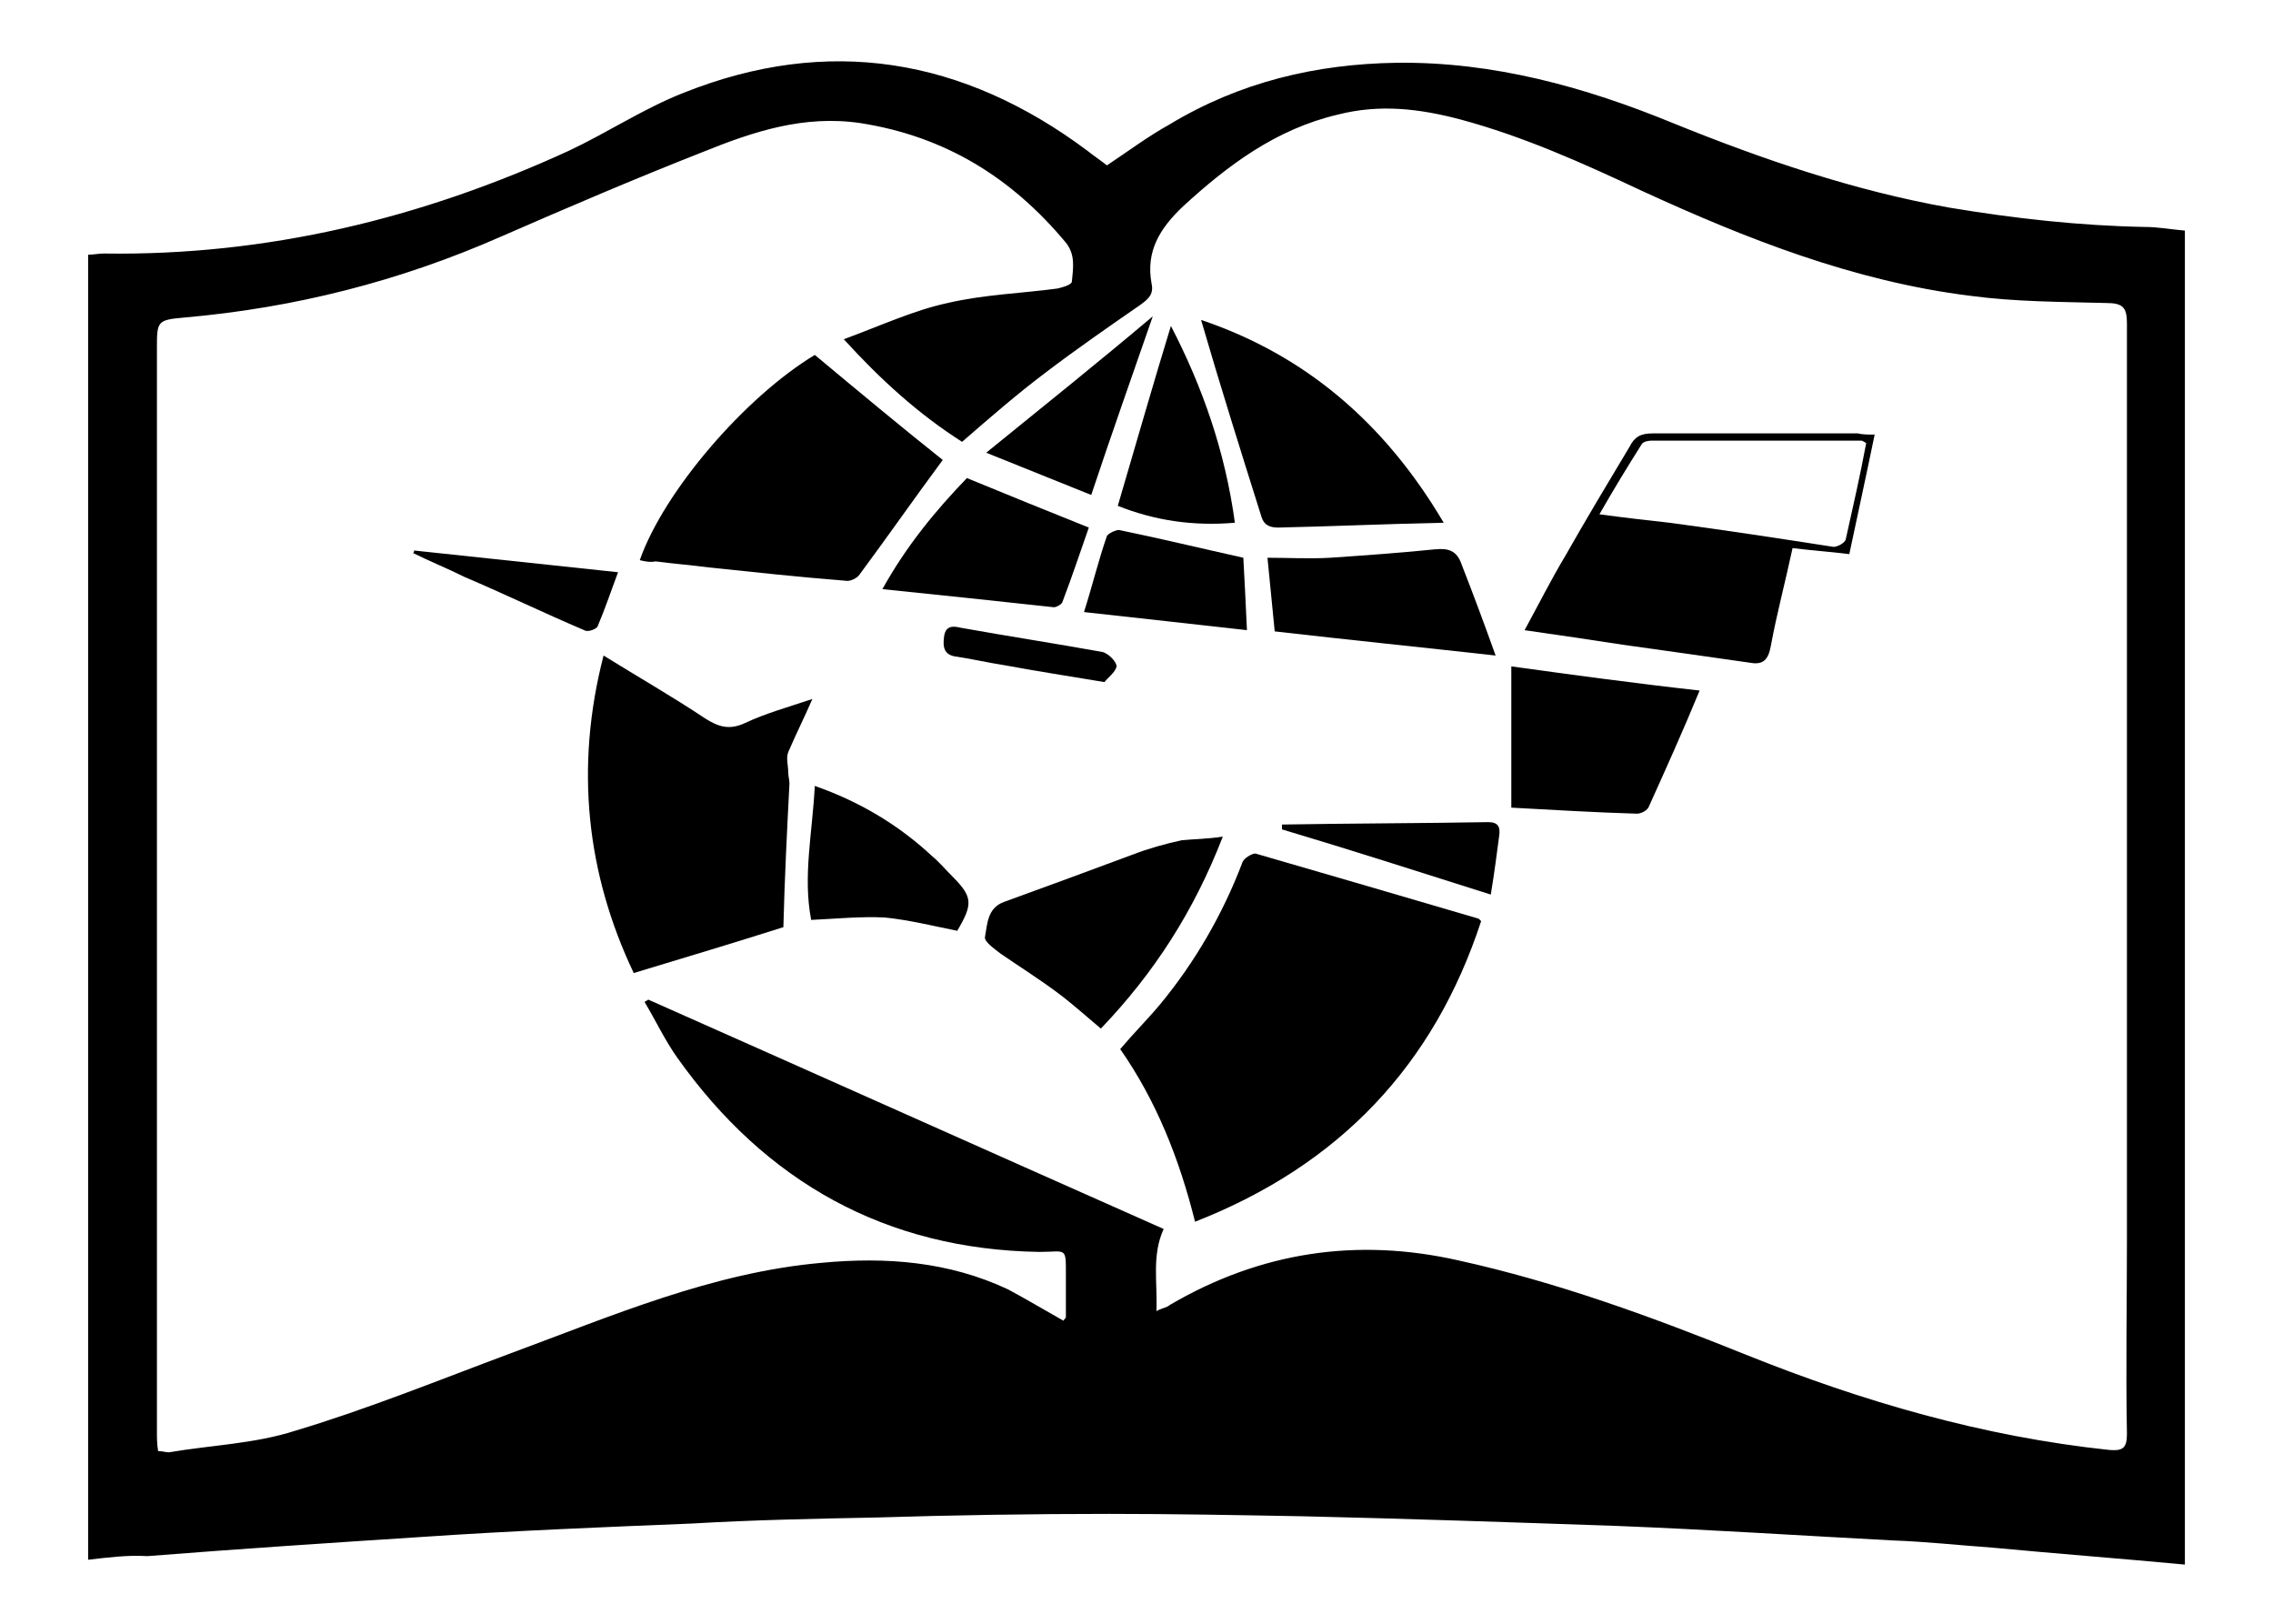
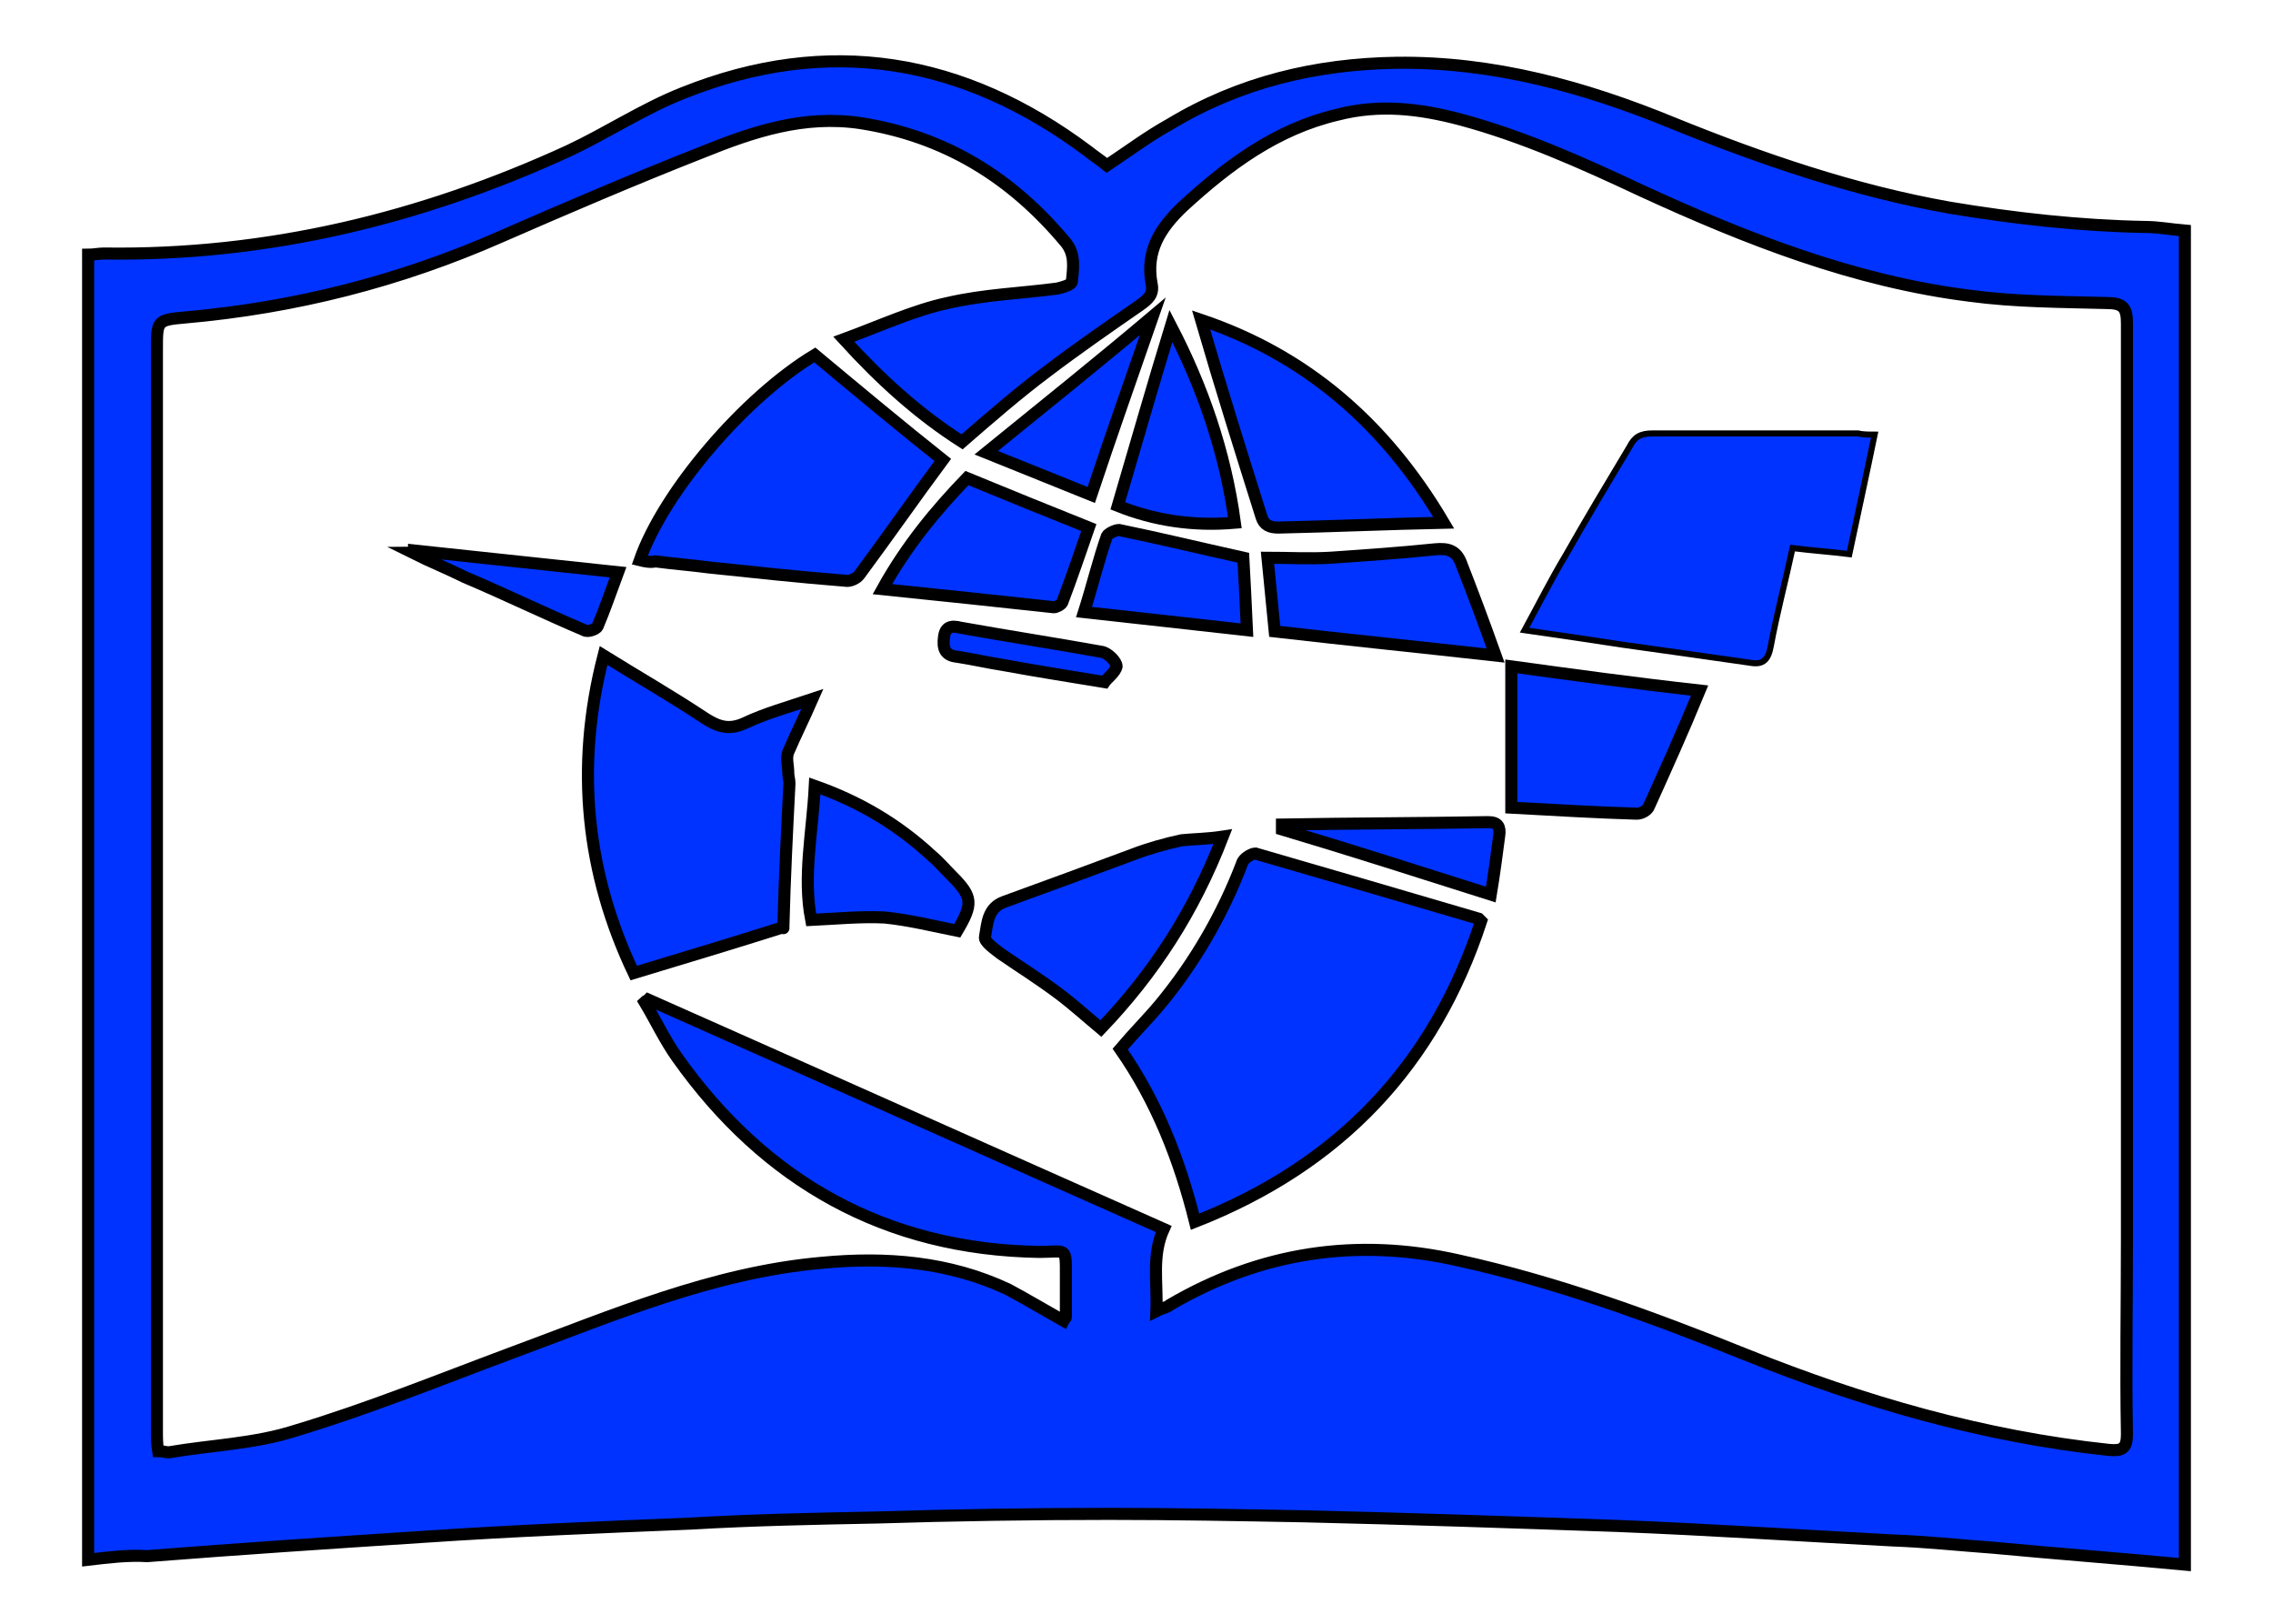
<svg xmlns="http://www.w3.org/2000/svg" version="1.1" id="Слой_1" x="0px" y="0px" viewBox="0 0 188.3 134.5" style="enable-background:new 0 0 188.3 134.5;" xml:space="preserve">
+   <style type="text/css">
+ 	.st0{fill:#0033FF;stroke:#000000;stroke-miterlimit:10;}
+ 	.st1{fill:#0033FF;stroke:#000000;stroke-width:0.5;stroke-miterlimit:10;}
+ </style>
  <g>
-     <path d="M7.3,129.2c0-36.1,0-72,0-108.1c0.4,0,0.9-0.1,1.3-0.1c13.5,0.2,26.3-2.9,38.5-8.5c3.2-1.5,6.2-3.5,9.5-4.8   c12-4.8,23.2-2.9,33.5,4.8c0.5,0.4,1.1,0.8,1.6,1.2c1.8-1.2,3.4-2.4,5.2-3.4c5.8-3.5,12.1-5,18.8-5.1c8-0.1,15.6,2,22.9,5   c7.4,3,15,5.6,22.9,7c5.4,0.9,10.8,1.5,16.2,1.6c1.1,0,2.1,0.2,3.3,0.3c0,36.9,0,73.7,0,110.5c-5.3-0.5-10.6-0.9-15.9-1.4   c-2.8-0.2-5.5-0.5-8.3-0.6c-7.6-0.4-15.2-0.9-22.8-1.2c-8.7-0.3-17.3-0.6-26-0.8c-5.4-0.1-10.7-0.2-16.1-0.2   c-6.4,0-12.9,0.1-19.3,0.3c-5.1,0.1-10.2,0.2-15.3,0.5c-7.4,0.3-14.8,0.6-22.2,1.1c-7.7,0.5-15.3,1-22.9,1.6   C10.6,128.8,9,129,7.3,129.2z M88.1,109.4c0.1-0.2,0.2-0.2,0.2-0.3c0-1.1,0-2.2,0-3.3c0-2.6,0.1-2.1-2.2-2.1   c-12.7-0.2-22.7-5.8-30-16.1c-1-1.4-1.8-3.1-2.7-4.6c0.1-0.1,0.2-0.1,0.3-0.2c14.2,6.3,28.5,12.7,42.7,19c-1,2.2-0.5,4.4-0.6,6.8   c0.6-0.3,0.9-0.3,1.1-0.5c7.5-4.4,15.5-5.6,23.9-3.7c8.2,1.8,16.1,4.7,23.8,7.8c9.7,3.9,19.7,6.8,30.1,7.9c1.1,0.1,1.5-0.1,1.5-1.3   c-0.1-5.4,0-10.8,0-16.2c0-25.3,0-50.5,0-75.8c0-1.3-0.3-1.7-1.7-1.7c-3.8-0.1-7.6-0.1-11.3-0.6c-9.6-1.2-18.5-4.7-27.2-8.7   c-4.9-2.3-9.8-4.5-15-5.9c-3.4-0.9-6.7-1.3-10.2-0.4c-5.1,1.2-9.1,4.2-12.8,7.6c-1.9,1.8-3.1,3.7-2.6,6.4c0.2,0.9-0.3,1.3-1,1.8   c-2.6,1.8-5.2,3.6-7.7,5.5c-2.4,1.8-4.7,3.8-7,5.8c-3.6-2.3-6.7-5.1-9.8-8.5c3-1.1,5.8-2.4,8.6-3c3-0.7,6.1-0.8,9.1-1.2   c0.4-0.1,1.2-0.3,1.2-0.6c0.1-1.1,0.3-2.2-0.5-3.2c-4.5-5.4-10-8.8-17-9.9c-4.7-0.7-8.9,0.7-13.1,2.4c-5.6,2.2-11.2,4.6-16.7,7   c-8.4,3.7-17.1,5.9-26.2,6.7c-2.3,0.2-2.3,0.3-2.3,2.6c0,29.9,0,59.8,0,89.7c0,0.5,0,1,0.1,1.6c0.4,0,0.6,0.1,0.9,0.1   c3.5-0.6,7.1-0.7,10.5-1.8c6-1.8,11.9-4.2,17.8-6.4c8.4-3.1,16.7-6.7,25.8-7.5c5.3-0.5,10.5-0.1,15.4,2.2   C85,107.6,86.5,108.5,88.1,109.4z" />
-     <path d="M122.7,76.3c-3.9,11.9-11.7,20.2-23.7,24.9c-1.3-5.2-3.2-10-6.2-14.3c1.1-1.3,2.3-2.5,3.3-3.7c2.9-3.5,5.2-7.5,6.8-11.7   c0.1-0.4,0.8-0.8,1.1-0.8c6.2,1.8,12.4,3.6,18.5,5.4C122.5,76.1,122.5,76.1,122.7,76.3z" />
-     <path d="M50,54.3c2.9,1.8,5.7,3.4,8.4,5.2c1.1,0.7,2,1,3.3,0.4c1.7-0.8,3.5-1.3,5.6-2c-0.7,1.6-1.4,3-2,4.4c-0.2,0.5,0,1.1,0,1.7   c0,0.3,0.1,0.6,0.1,0.9c-0.2,3.9-0.4,7.8-0.5,11.8c0,0.1,0,0.3,0,0.1c-4.1,1.3-8.1,2.5-12.4,3.8C48.6,72.4,47.6,63.6,50,54.3z" />
-     <path d="M53,46.4c2-5.7,8.7-13.5,14.5-17c3.6,3,7.2,6,10.6,8.7c-2.3,3.1-4.6,6.4-6.9,9.5c-0.2,0.3-0.8,0.6-1.2,0.5   c-3.8-0.3-7.5-0.7-11.3-1.1c-1.5-0.2-2.9-0.3-4.4-0.5C53.9,46.6,53.4,46.5,53,46.4z" />
-     <path d="M155.3,36c-0.7,3.4-1.4,6.6-2.1,9.9c-1.6-0.2-3.1-0.3-4.7-0.5c-0.6,2.8-1.3,5.4-1.8,8.1c-0.2,1.1-0.6,1.6-1.7,1.4   c-3.5-0.5-7-1-10.6-1.5c-2.6-0.4-5.3-0.8-8.1-1.2c1.2-2.2,2.2-4.2,3.4-6.2c1.7-3,3.5-6,5.3-9c0.4-0.8,0.9-1.1,1.9-1.1   c5.7,0,11.3,0,17,0C154.3,36,154.8,36,155.3,36z M132.5,42.6c2.2,0.3,4,0.5,5.8,0.7c4.5,0.6,9.1,1.3,13.6,2c0.3,0,0.9-0.3,1-0.6   c0.6-2.7,1.2-5.3,1.7-8c-0.2-0.1-0.3-0.2-0.4-0.2c-5.8,0-11.6,0-17.4,0c-0.3,0-0.7,0.1-0.8,0.3C134.8,38.7,133.7,40.5,132.5,42.6z" />
-     <path d="M119.6,43.3c-4.8,0.1-9.2,0.3-13.7,0.4c-0.7,0-1.2-0.2-1.4-0.9c-1.7-5.4-3.4-10.8-5-16.3C108.1,29.4,114.7,35,119.6,43.3z" />
-     <path d="M101.3,69.3c-2.4,6.2-5.7,11.3-10.1,15.9c-1.2-1-2.3-2-3.5-2.9c-1.6-1.2-3.2-2.2-4.8-3.3c-0.5-0.4-1.4-1-1.3-1.4   c0.2-1.1,0.2-2.4,1.6-2.9c3.6-1.3,7.1-2.6,10.6-3.9c1.3-0.5,2.7-0.9,4.1-1.2C98.9,69.5,100,69.5,101.3,69.3z" />
-     <path d="M140.8,57.2c-1.4,3.4-2.8,6.5-4.2,9.6c-0.1,0.3-0.6,0.6-1,0.6c-3.4-0.1-6.7-0.3-10.4-0.5c0-3.9,0-7.7,0-11.7   C130.3,55.9,135.4,56.6,140.8,57.2z" />
-     <path d="M123.9,54.3c-6.3-0.7-12.2-1.3-18.3-2c-0.2-2-0.4-4-0.6-6.1c1.7,0,3.5,0.1,5.2,0c2.9-0.2,5.8-0.4,8.7-0.7   c1.1-0.1,1.8,0.1,2.2,1.3C122,49.1,122.9,51.5,123.9,54.3z" />
-     <path d="M80.1,39.6c3.4,1.4,6.6,2.7,10.1,4.1c-0.7,2-1.4,4.1-2.2,6.2c-0.1,0.2-0.5,0.4-0.7,0.4c-4.6-0.5-9.3-1-14.2-1.5   C75.1,45.2,77.5,42.3,80.1,39.6z" />
-     <path d="M67.5,65.1c3.7,1.3,6.9,3.2,9.7,5.8c0.6,0.5,1.1,1.1,1.7,1.7c1.7,1.7,1.7,2.3,0.4,4.5c-2-0.4-4-0.9-6-1.1   c-2-0.1-4,0.1-6.1,0.2C66.5,72.6,67.3,69,67.5,65.1z" />
-     <path d="M92.6,41.9c1.5-5.1,2.9-10,4.4-14.9c2.6,5,4.5,10.4,5.3,16.3C98.8,43.6,95.6,43.1,92.6,41.9z" />
-     <path d="M89.8,50.7c0.7-2.2,1.2-4.3,1.9-6.3c0.1-0.2,0.7-0.5,1-0.5c3.4,0.7,6.7,1.5,10.3,2.3c0.1,1.8,0.2,3.8,0.3,6   C98.8,51.7,94.4,51.2,89.8,50.7z" />
-     <path d="M95.5,26.2c-1.7,4.9-3.4,9.7-5.1,14.8c-2.7-1.1-5.5-2.2-8.7-3.5C86.5,33.6,91,30,95.5,26.2z" />
-     <path d="M123.5,74.1c-6-1.9-11.6-3.7-17.3-5.4c0-0.1,0-0.3,0-0.4c5.7-0.1,11.4-0.1,17.1-0.2c0.8,0,1,0.4,0.9,1.1   C124,70.7,123.8,72.3,123.5,74.1z" />
-     <path d="M34.3,45.6c5.6,0.6,11.2,1.2,16.9,1.8c-0.6,1.6-1.1,3.1-1.7,4.5c-0.1,0.2-0.8,0.5-1.1,0.3c-3.3-1.4-6.6-3-9.9-4.4   c-1.4-0.7-2.9-1.3-4.3-2C34.3,45.8,34.3,45.7,34.3,45.6z" />
-     <path d="M91.5,56.5c-3-0.5-5.6-0.9-8.3-1.4c-1.3-0.2-2.6-0.5-3.9-0.7c-1.1-0.1-1.2-0.8-1.1-1.6c0.1-0.9,0.6-1,1.4-0.8   c3.9,0.7,7.8,1.3,11.7,2c0.5,0.1,1.2,0.8,1.2,1.2C92.4,55.7,91.7,56.2,91.5,56.5z" />
+     <path class="st0" d="M7.3,129.2c0-36.1,0-72,0-108.1c0.4,0,0.9-0.1,1.3-0.1c13.5,0.2,26.3-2.9,38.5-8.5c3.2-1.5,6.2-3.5,9.5-4.8   c12-4.8,23.2-2.9,33.5,4.8c0.5,0.4,1.1,0.8,1.6,1.2c1.8-1.2,3.4-2.4,5.2-3.4c5.8-3.5,12.1-5,18.8-5.1c8-0.1,15.6,2,22.9,5   c7.4,3,15,5.6,22.9,7c5.4,0.9,10.8,1.5,16.2,1.6c1.1,0,2.1,0.2,3.3,0.3c0,36.9,0,73.7,0,110.5c-5.3-0.5-10.6-0.9-15.9-1.4   c-2.8-0.2-5.5-0.5-8.3-0.6c-7.6-0.4-15.2-0.9-22.8-1.2c-8.7-0.3-17.3-0.6-26-0.8c-5.4-0.1-10.7-0.2-16.1-0.2   c-6.4,0-12.9,0.1-19.3,0.3c-5.1,0.1-10.2,0.2-15.3,0.5c-7.4,0.3-14.8,0.6-22.2,1.1c-7.7,0.5-15.3,1-22.9,1.6   C10.6,128.8,9,129,7.3,129.2z M88.1,109.4c0.1-0.2,0.2-0.2,0.2-0.3c0-1.1,0-2.2,0-3.3c0-2.6,0.1-2.1-2.2-2.1   c-12.7-0.2-22.7-5.8-30-16.1c-1-1.4-1.8-3.1-2.7-4.6c0.1-0.1,0.2-0.1,0.3-0.2c14.2,6.3,28.5,12.7,42.7,19c-1,2.2-0.5,4.4-0.6,6.8   c0.6-0.3,0.9-0.3,1.1-0.5c7.5-4.4,15.5-5.6,23.9-3.7c8.2,1.8,16.1,4.7,23.8,7.8c9.7,3.9,19.7,6.8,30.1,7.9c1.1,0.1,1.5-0.1,1.5-1.3   c-0.1-5.4,0-10.8,0-16.2c0-25.3,0-50.5,0-75.8c0-1.3-0.3-1.7-1.7-1.7c-3.8-0.1-7.6-0.1-11.3-0.6c-9.6-1.2-18.5-4.7-27.2-8.7   c-4.9-2.3-9.8-4.5-15-5.9c-3.4-0.9-6.7-1.3-10.2-0.4c-5.1,1.2-9.1,4.2-12.8,7.6c-1.9,1.8-3.1,3.7-2.6,6.4c0.2,0.9-0.3,1.3-1,1.8   c-2.6,1.8-5.2,3.6-7.7,5.5c-2.4,1.8-4.7,3.8-7,5.8c-3.6-2.3-6.7-5.1-9.8-8.5c3-1.1,5.8-2.4,8.6-3c3-0.7,6.1-0.8,9.1-1.2   c0.4-0.1,1.2-0.3,1.2-0.6c0.1-1.1,0.3-2.2-0.5-3.2c-4.5-5.4-10-8.8-17-9.9c-4.7-0.7-8.9,0.7-13.1,2.4c-5.6,2.2-11.2,4.6-16.7,7   c-8.4,3.7-17.1,5.9-26.2,6.7c-2.3,0.2-2.3,0.3-2.3,2.6c0,29.9,0,59.8,0,89.7c0,0.5,0,1,0.1,1.6c0.4,0,0.6,0.1,0.9,0.1   c3.5-0.6,7.1-0.7,10.5-1.8c6-1.8,11.9-4.2,17.8-6.4c8.4-3.1,16.7-6.7,25.8-7.5c5.3-0.5,10.5-0.1,15.4,2.2   C85,107.6,86.5,108.5,88.1,109.4z" />
+     <path class="st0" d="M122.7,76.3c-3.9,11.9-11.7,20.2-23.7,24.9c-1.3-5.2-3.2-10-6.2-14.3c1.1-1.3,2.3-2.5,3.3-3.7   c2.9-3.5,5.2-7.5,6.8-11.7c0.1-0.4,0.8-0.8,1.1-0.8c6.2,1.8,12.4,3.6,18.5,5.4C122.5,76.1,122.5,76.1,122.7,76.3z" />
+     <path class="st0" d="M50,54.3c2.9,1.8,5.7,3.4,8.4,5.2c1.1,0.7,2,1,3.3,0.4c1.7-0.8,3.5-1.3,5.6-2c-0.7,1.6-1.4,3-2,4.4   c-0.2,0.5,0,1.1,0,1.7c0,0.3,0.1,0.6,0.1,0.9c-0.2,3.9-0.4,7.8-0.5,11.8c0,0.1,0,0.3,0,0.1c-4.1,1.3-8.1,2.5-12.4,3.8   C48.6,72.4,47.6,63.6,50,54.3z" />
+     <path class="st0" d="M53,46.4c2-5.7,8.7-13.5,14.5-17c3.6,3,7.2,6,10.6,8.7c-2.3,3.1-4.6,6.4-6.9,9.5c-0.2,0.3-0.8,0.6-1.2,0.5   c-3.8-0.3-7.5-0.7-11.3-1.1c-1.5-0.2-2.9-0.3-4.4-0.5C53.9,46.6,53.4,46.5,53,46.4z" />
+     <path class="st1" d="M155.3,36c-0.7,3.4-1.4,6.6-2.1,9.9c-1.6-0.2-3.1-0.3-4.7-0.5c-0.6,2.8-1.3,5.4-1.8,8.1   c-0.2,1.1-0.6,1.6-1.7,1.4c-3.5-0.5-7-1-10.6-1.5c-2.6-0.4-5.3-0.8-8.1-1.2c1.2-2.2,2.2-4.2,3.4-6.2c1.7-3,3.5-6,5.3-9   c0.4-0.8,0.9-1.1,1.9-1.1c5.7,0,11.3,0,17,0C154.3,36,154.8,36,155.3,36z" />
+     <path class="st0" d="M119.6,43.3c-4.8,0.1-9.2,0.3-13.7,0.4c-0.7,0-1.2-0.2-1.4-0.9c-1.7-5.4-3.4-10.8-5-16.3   C108.1,29.4,114.7,35,119.6,43.3z" />
+     <path class="st0" d="M101.3,69.3c-2.4,6.2-5.7,11.3-10.1,15.9c-1.2-1-2.3-2-3.5-2.9c-1.6-1.2-3.2-2.2-4.8-3.3   c-0.5-0.4-1.4-1-1.3-1.4c0.2-1.1,0.2-2.4,1.6-2.9c3.6-1.3,7.1-2.6,10.6-3.9c1.3-0.5,2.7-0.9,4.1-1.2C98.9,69.5,100,69.5,101.3,69.3   z" />
+     <path class="st0" d="M140.8,57.2c-1.4,3.4-2.8,6.5-4.2,9.6c-0.1,0.3-0.6,0.6-1,0.6c-3.4-0.1-6.7-0.3-10.4-0.5c0-3.9,0-7.7,0-11.7   C130.3,55.9,135.4,56.6,140.8,57.2z" />
+     <path class="st0" d="M123.9,54.3c-6.3-0.7-12.2-1.3-18.3-2c-0.2-2-0.4-4-0.6-6.1c1.7,0,3.5,0.1,5.2,0c2.9-0.2,5.8-0.4,8.7-0.7   c1.1-0.1,1.8,0.1,2.2,1.3C122,49.1,122.9,51.5,123.9,54.3z" />
+     <path class="st0" d="M80.1,39.6c3.4,1.4,6.6,2.7,10.1,4.1c-0.7,2-1.4,4.1-2.2,6.2c-0.1,0.2-0.5,0.4-0.7,0.4   c-4.6-0.5-9.3-1-14.2-1.5C75.1,45.2,77.5,42.3,80.1,39.6z" />
+     <path class="st0" d="M67.5,65.1c3.7,1.3,6.9,3.2,9.7,5.8c0.6,0.5,1.1,1.1,1.7,1.7c1.7,1.7,1.7,2.3,0.4,4.5c-2-0.4-4-0.9-6-1.1   c-2-0.1-4,0.1-6.1,0.2C66.5,72.6,67.3,69,67.5,65.1z" />
+     <path class="st0" d="M92.6,41.9c1.5-5.1,2.9-10,4.4-14.9c2.6,5,4.5,10.4,5.3,16.3C98.8,43.6,95.6,43.1,92.6,41.9z" />
+     <path class="st0" d="M89.8,50.7c0.7-2.2,1.2-4.3,1.9-6.3c0.1-0.2,0.7-0.5,1-0.5c3.4,0.7,6.7,1.5,10.3,2.3c0.1,1.8,0.2,3.8,0.3,6   C98.8,51.7,94.4,51.2,89.8,50.7z" />
+     <path class="st0" d="M95.5,26.2c-1.7,4.9-3.4,9.7-5.1,14.8c-2.7-1.1-5.5-2.2-8.7-3.5C86.5,33.6,91,30,95.5,26.2z" />
+     <path class="st0" d="M123.5,74.1c-6-1.9-11.6-3.7-17.3-5.4c0-0.1,0-0.3,0-0.4c5.7-0.1,11.4-0.1,17.1-0.2c0.8,0,1,0.4,0.9,1.1   C124,70.7,123.8,72.3,123.5,74.1z" />
+     <path class="st0" d="M34.3,45.6c5.6,0.6,11.2,1.2,16.9,1.8c-0.6,1.6-1.1,3.1-1.7,4.5c-0.1,0.2-0.8,0.5-1.1,0.3   c-3.3-1.4-6.6-3-9.9-4.4c-1.4-0.7-2.9-1.3-4.3-2C34.3,45.8,34.3,45.7,34.3,45.6z" />
+     <path class="st0" d="M91.5,56.5c-3-0.5-5.6-0.9-8.3-1.4c-1.3-0.2-2.6-0.5-3.9-0.7c-1.1-0.1-1.2-0.8-1.1-1.6c0.1-0.9,0.6-1,1.4-0.8   c3.9,0.7,7.8,1.3,11.7,2c0.5,0.1,1.2,0.8,1.2,1.2C92.4,55.7,91.7,56.2,91.5,56.5z" />
  </g>
</svg>
